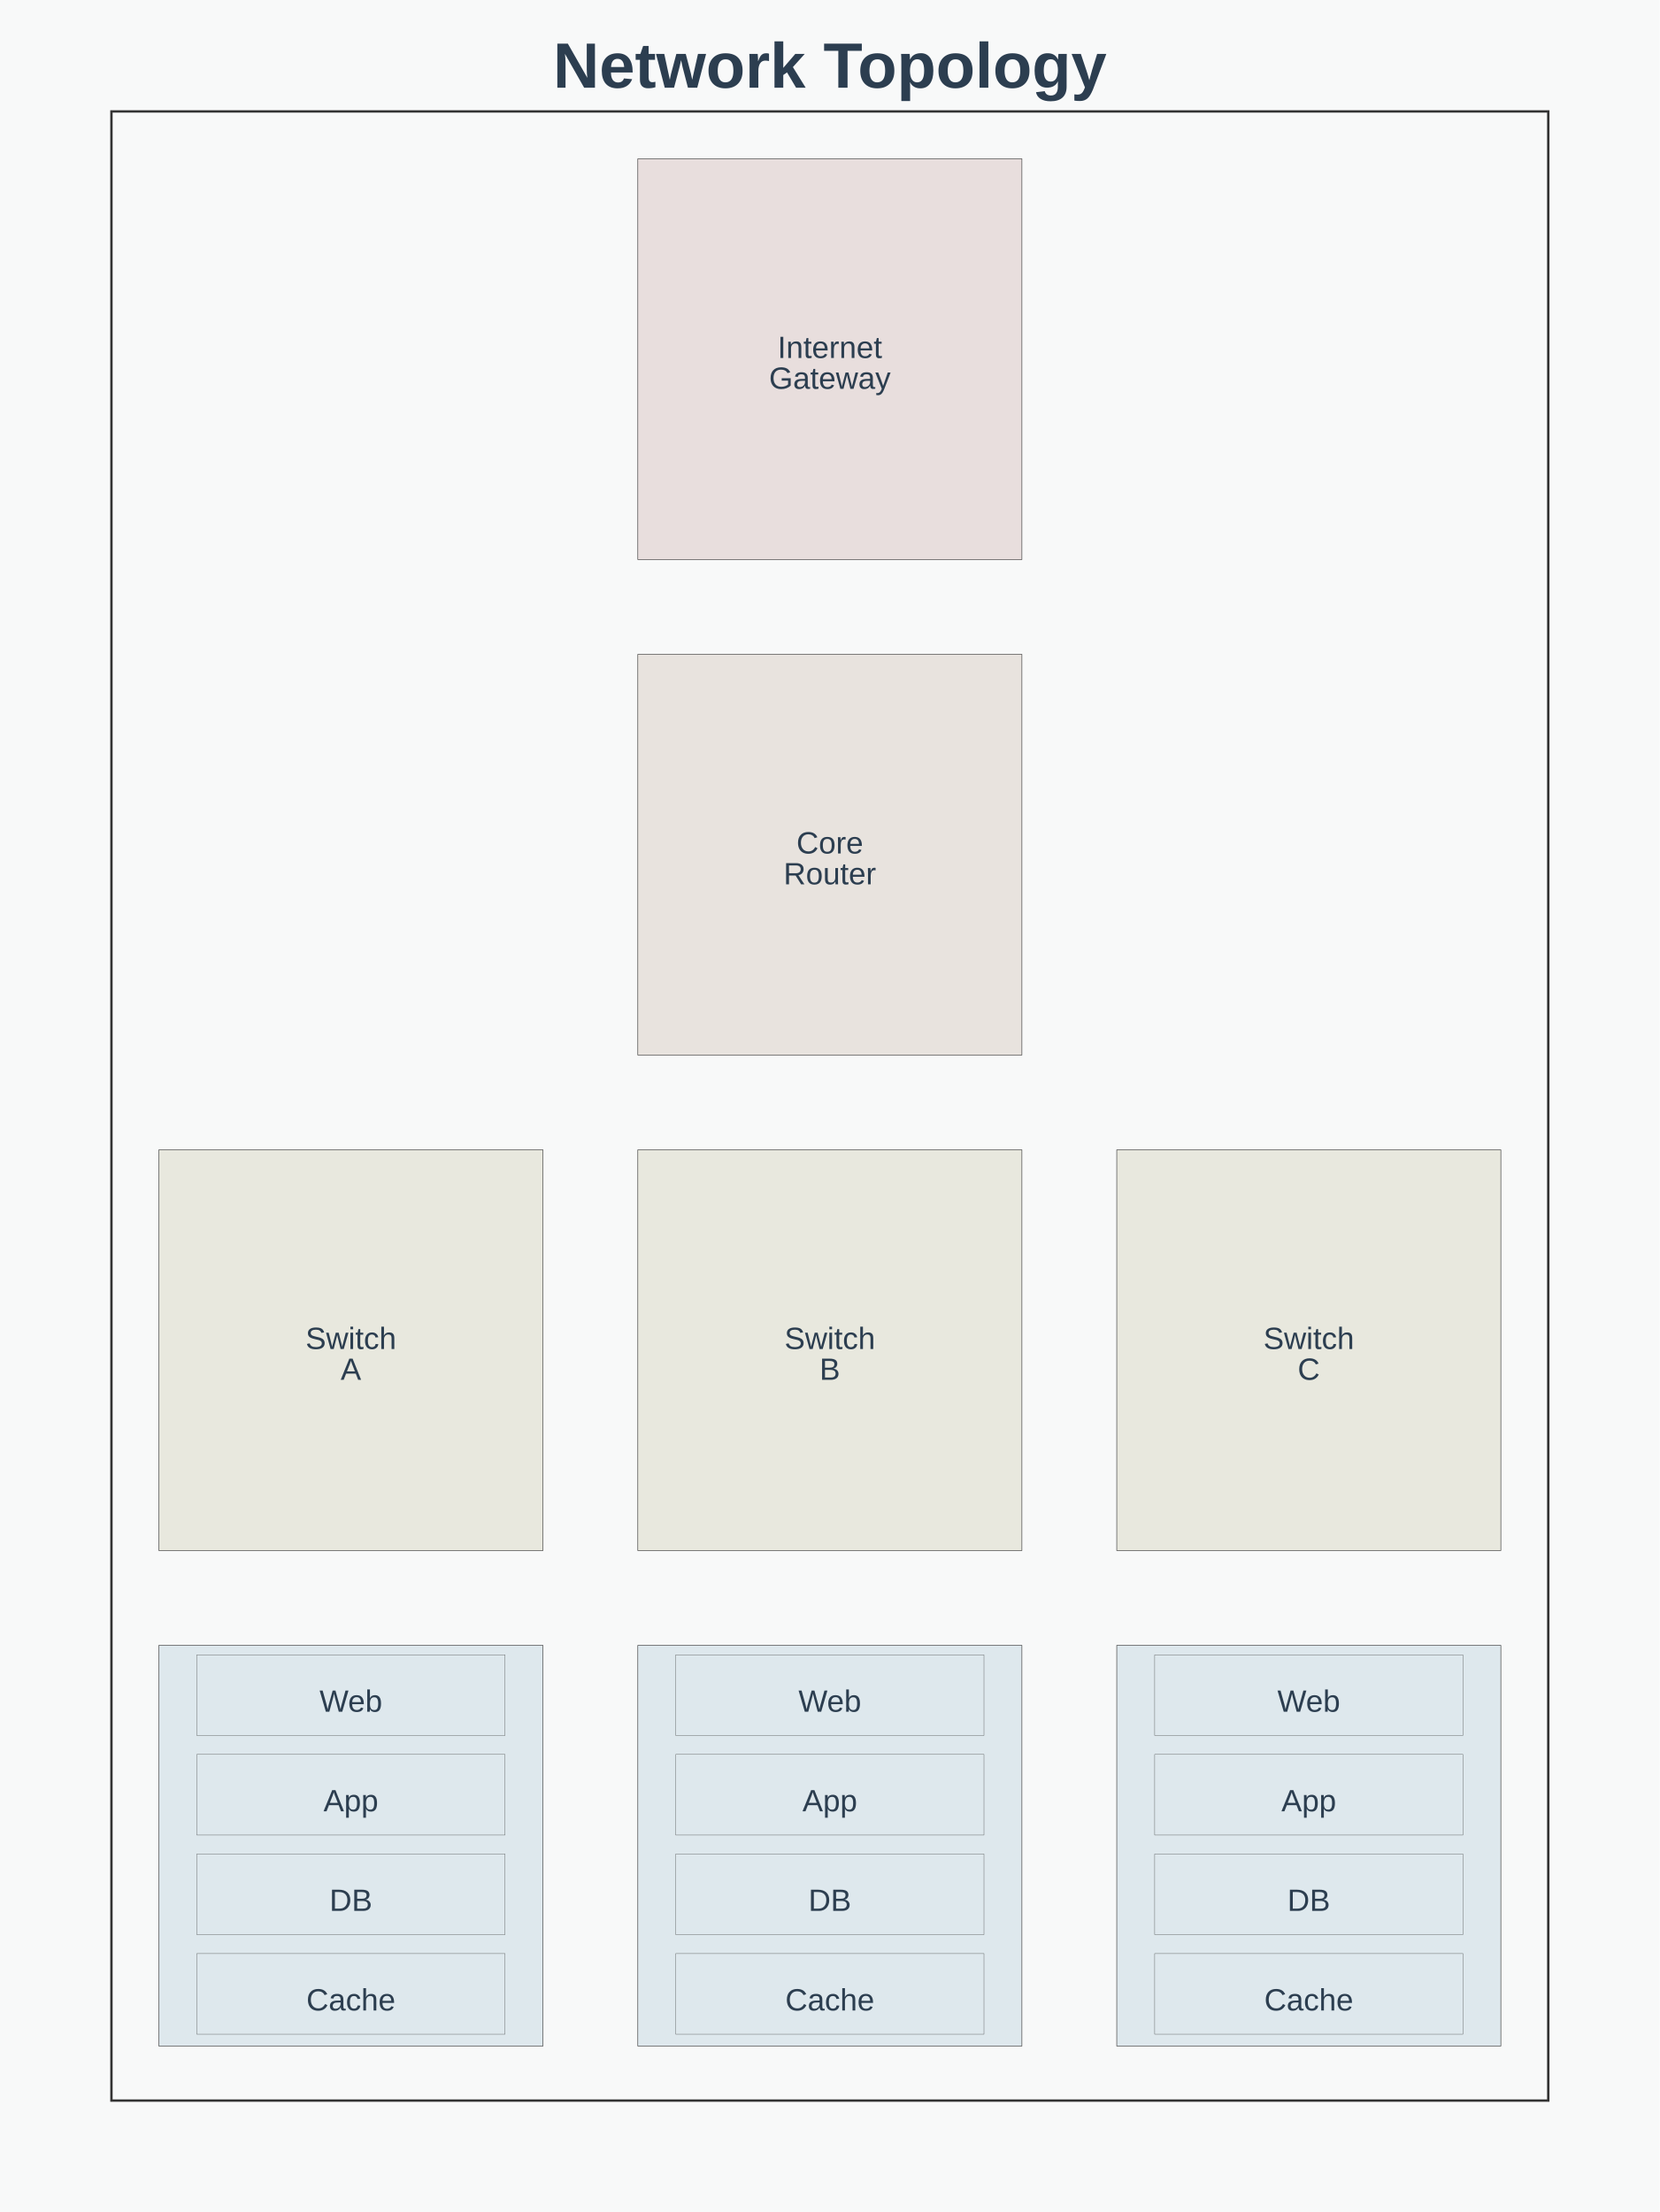
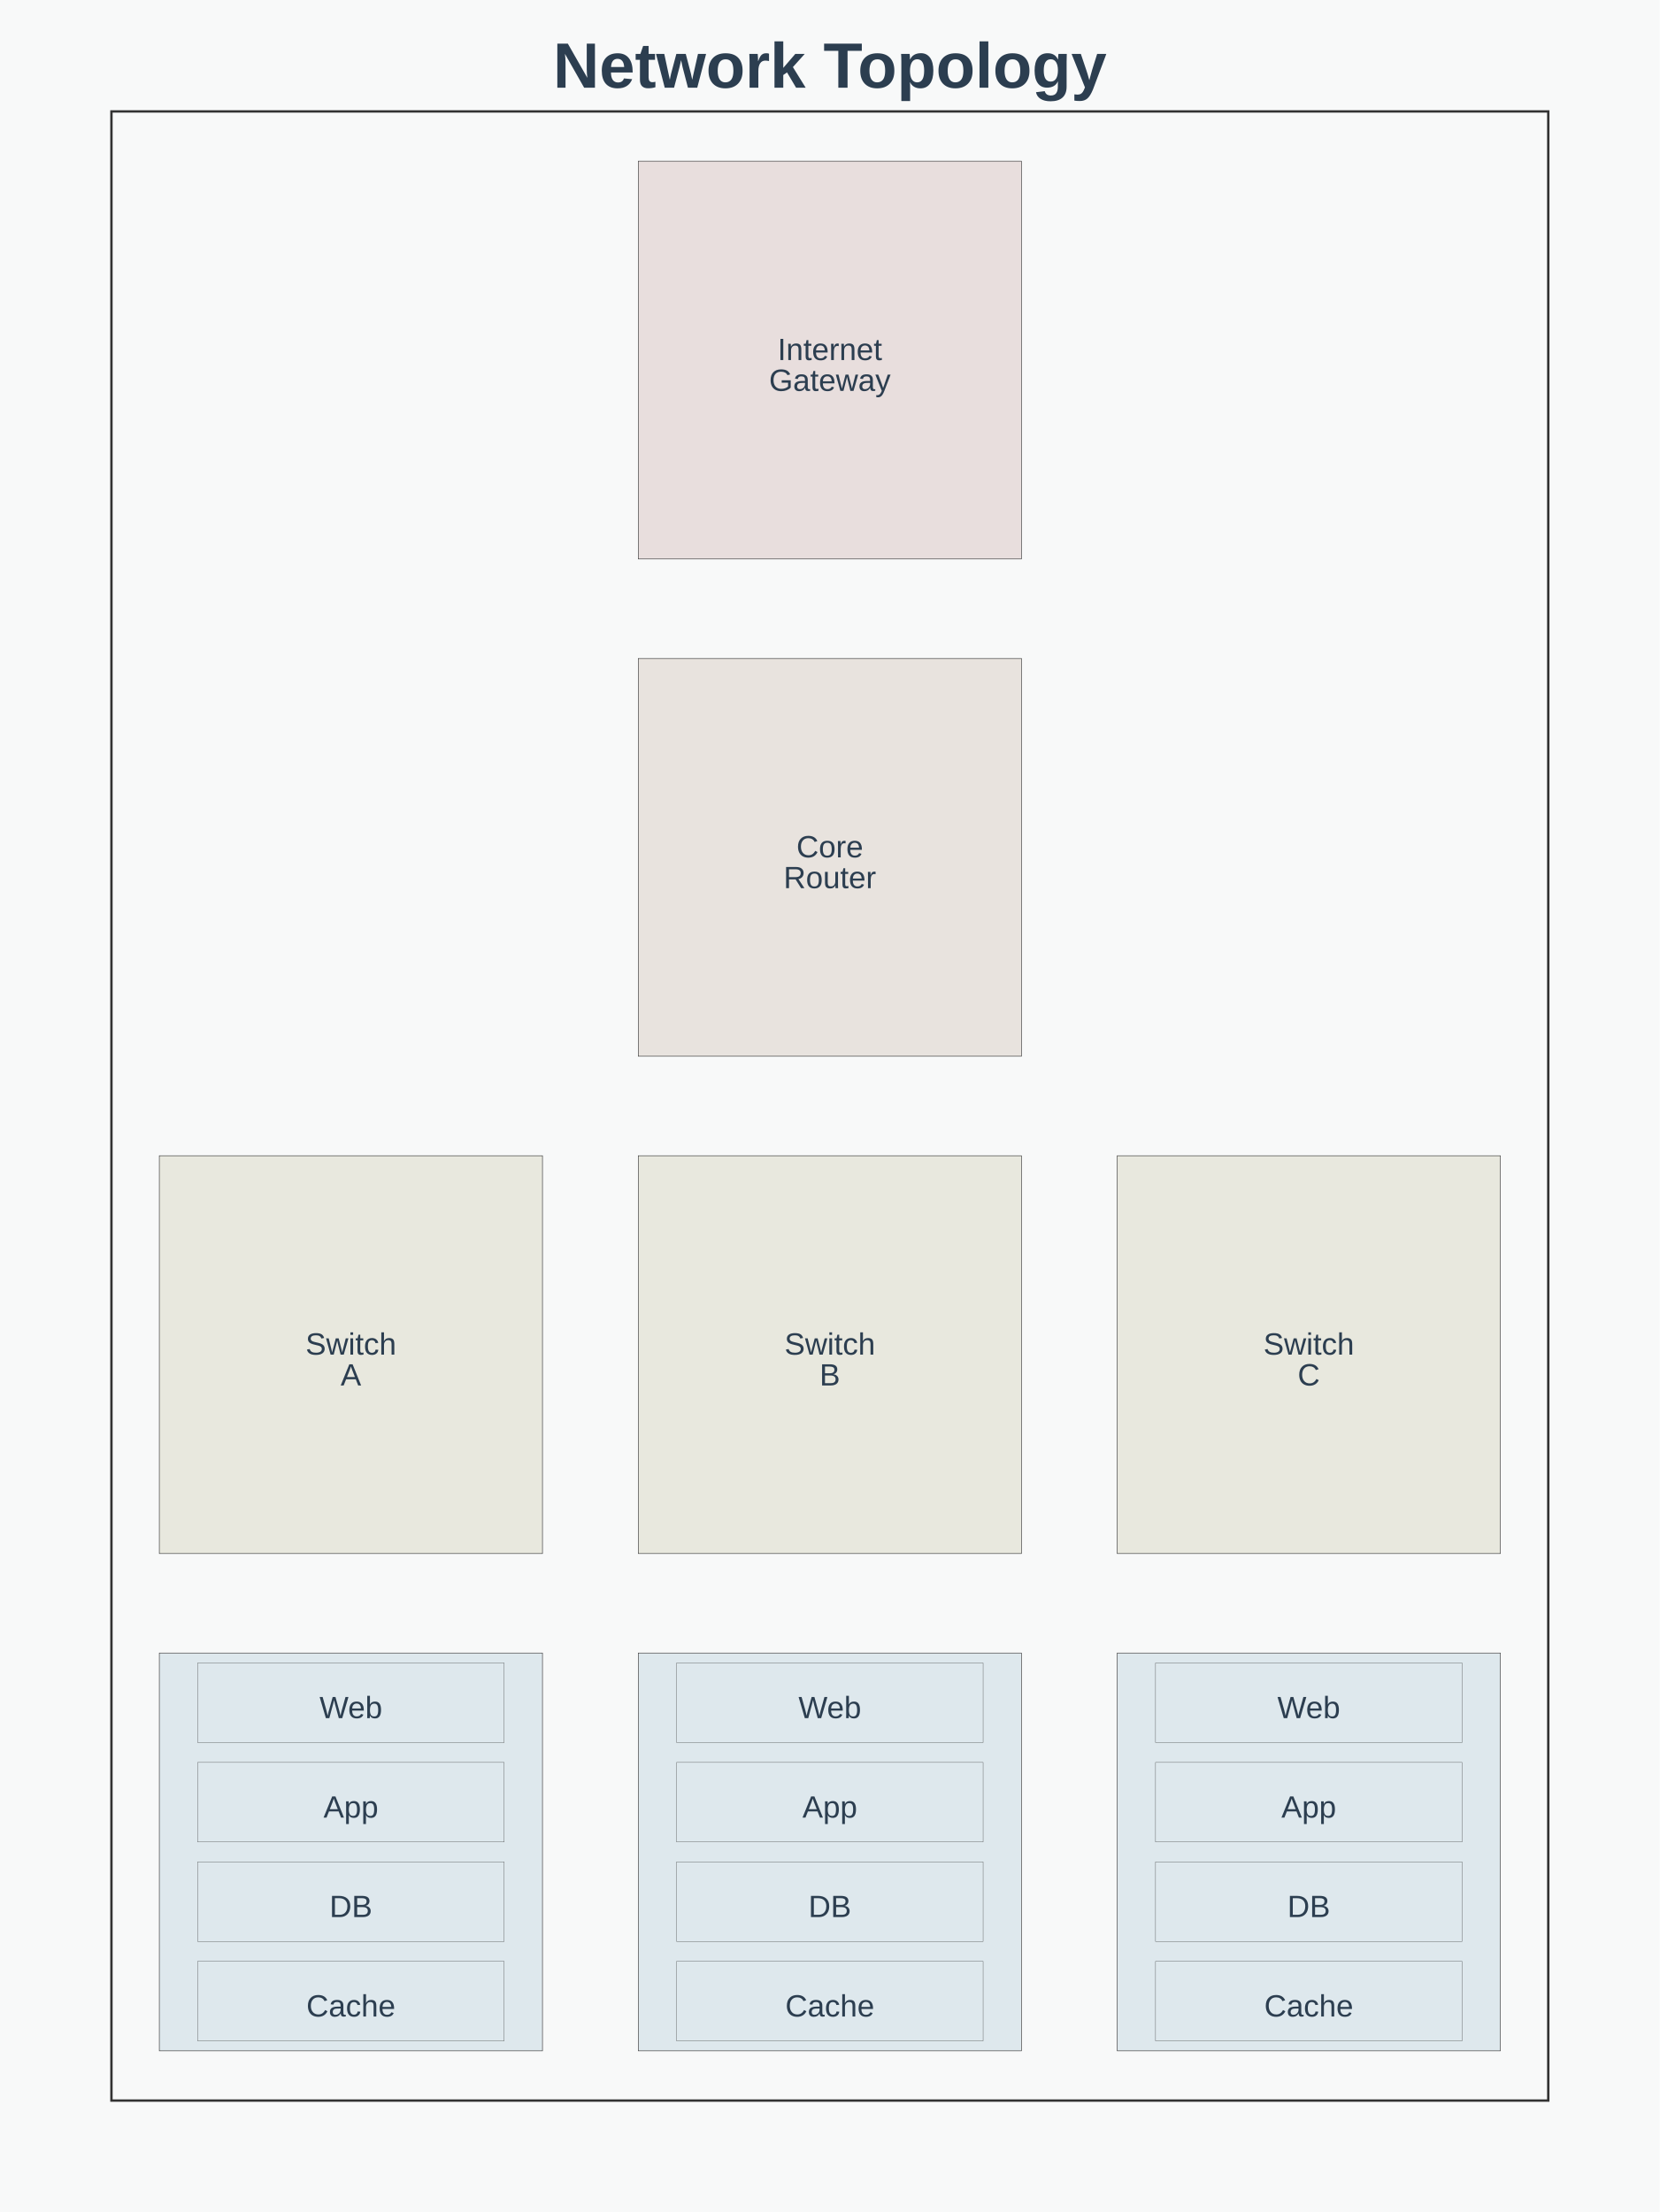
<svg xmlns="http://www.w3.org/2000/svg" height="933" viewBox="0 0 700 933" width="700">
  <rect fill="#F8F9F9" height="100%" width="100%" />
  <rect fill="transparent" height="839" stroke="#333" stroke-width="1" width="606" x="47" y="47" />
-   <rect fill="#E8DEDD" height="169" stroke="#333" stroke-width="0.234" width="162" x="269" y="67" />
-   <rect fill="#E8E3DE" height="169" stroke="#333" stroke-width="0.234" width="162" x="269" y="276" />
-   <rect fill="#E8E8DE" height="169" stroke="#333" stroke-width="0.234" width="162" x="67" y="485" />
-   <rect fill="#E8E8DE" height="169" stroke="#333" stroke-width="0.234" width="162" x="269" y="485" />
-   <rect fill="#E8E8DE" height="169" stroke="#333" stroke-width="0.234" width="162" x="471" y="485" />
-   <rect fill="#DEE8ED" height="169" stroke="#333" stroke-width="0.234" width="162" x="67" y="694" />
-   <rect fill="transparent" height="34" stroke="#333" stroke-width="0.128" width="130" x="83" y="698" />
-   <rect fill="transparent" height="34" stroke="#333" stroke-width="0.128" width="130" x="83" y="740" />
-   <rect fill="transparent" height="34" stroke="#333" stroke-width="0.128" width="130" x="83" y="782" />
-   <rect fill="transparent" height="34" stroke="#333" stroke-width="0.128" width="130" x="83" y="824" />
-   <rect fill="#DEE8ED" height="169" stroke="#333" stroke-width="0.234" width="162" x="269" y="694" />
-   <rect fill="transparent" height="34" stroke="#333" stroke-width="0.128" width="130" x="285" y="698" />
-   <rect fill="transparent" height="34" stroke="#333" stroke-width="0.128" width="130" x="285" y="740" />
-   <rect fill="transparent" height="34" stroke="#333" stroke-width="0.128" width="130" x="285" y="782" />
-   <rect fill="transparent" height="34" stroke="#333" stroke-width="0.128" width="130" x="285" y="824" />
-   <rect fill="#DEE8ED" height="169" stroke="#333" stroke-width="0.234" width="162" x="471" y="694" />
-   <rect fill="transparent" height="34" stroke="#333" stroke-width="0.128" width="130" x="487" y="698" />
-   <rect fill="transparent" height="34" stroke="#333" stroke-width="0.128" width="130" x="487" y="740" />
-   <rect fill="transparent" height="34" stroke="#333" stroke-width="0.128" width="130" x="487" y="782" />
-   <rect fill="transparent" height="34" stroke="#333" stroke-width="0.128" width="130" x="487" y="824" />
-   <text dominant-baseline="auto" fill="#2C3E50" font-family="Arial, sans-serif" font-size="13" text-anchor="middle" x="350" y="151">
+   <rect fill="#E8DEDD" height="167.8" stroke="#333" stroke-width="0.233" width="161.6" x="269.2" y="67.975" />
+   <rect fill="#E8E3DE" height="167.8" stroke="#333" stroke-width="0.233" width="161.6" x="269.2" y="277.725" />
+   <rect fill="#E8E8DE" height="167.8" stroke="#333" stroke-width="0.233" width="161.6" x="67.2" y="487.475" />
+   <rect fill="#E8E8DE" height="167.8" stroke="#333" stroke-width="0.233" width="161.6" x="269.2" y="487.475" />
+   <rect fill="#E8E8DE" height="167.8" stroke="#333" stroke-width="0.233" width="161.6" x="471.2" y="487.475" />
+   <rect fill="#DEE8ED" height="167.8" stroke="#333" stroke-width="0.233" width="161.6" x="67.2" y="697.225" />
+   <rect fill="transparent" height="33.56" stroke="#333" stroke-width="0.127" width="129.28" x="83.36" y="701.42" />
+   <rect fill="transparent" height="33.56" stroke="#333" stroke-width="0.127" width="129.28" x="83.36" y="743.37" />
+   <rect fill="transparent" height="33.56" stroke="#333" stroke-width="0.127" width="129.28" x="83.36" y="785.32" />
+   <rect fill="transparent" height="33.56" stroke="#333" stroke-width="0.127" width="129.28" x="83.36" y="827.27" />
+   <rect fill="#DEE8ED" height="167.8" stroke="#333" stroke-width="0.233" width="161.6" x="269.2" y="697.225" />
+   <rect fill="transparent" height="33.56" stroke="#333" stroke-width="0.127" width="129.28" x="285.36" y="701.42" />
+   <rect fill="transparent" height="33.56" stroke="#333" stroke-width="0.127" width="129.28" x="285.36" y="743.37" />
+   <rect fill="transparent" height="33.56" stroke="#333" stroke-width="0.127" width="129.28" x="285.36" y="785.32" />
+   <rect fill="transparent" height="33.56" stroke="#333" stroke-width="0.127" width="129.28" x="285.36" y="827.27" />
+   <rect fill="#DEE8ED" height="167.8" stroke="#333" stroke-width="0.233" width="161.6" x="471.2" y="697.225" />
+   <rect fill="transparent" height="33.56" stroke="#333" stroke-width="0.127" width="129.28" x="487.36" y="701.42" />
+   <rect fill="transparent" height="33.56" stroke="#333" stroke-width="0.127" width="129.28" x="487.36" y="743.37" />
+   <rect fill="transparent" height="33.56" stroke="#333" stroke-width="0.127" width="129.28" x="487.36" y="785.32" />
+   <rect fill="transparent" height="33.56" stroke="#333" stroke-width="0.127" width="129.28" x="487.36" y="827.27" />
+   <text dominant-baseline="auto" fill="#2C3E50" font-family="Arial, sans-serif" font-size="13" text-anchor="middle" x="350" y="151.875">
Internet
</text>
-   <text dominant-baseline="auto" fill="#2C3E50" font-family="Arial, sans-serif" font-size="13" text-anchor="middle" x="350" y="164">
+   <text dominant-baseline="auto" fill="#2C3E50" font-family="Arial, sans-serif" font-size="13" text-anchor="middle" x="350" y="164.875">
Gateway
</text>
-   <text dominant-baseline="auto" fill="#2C3E50" font-family="Arial, sans-serif" font-size="13" text-anchor="middle" x="350" y="360">
+   <text dominant-baseline="auto" fill="#2C3E50" font-family="Arial, sans-serif" font-size="13" text-anchor="middle" x="350" y="361.625">
Core
</text>
-   <text dominant-baseline="auto" fill="#2C3E50" font-family="Arial, sans-serif" font-size="13" text-anchor="middle" x="350" y="373">
+   <text dominant-baseline="auto" fill="#2C3E50" font-family="Arial, sans-serif" font-size="13" text-anchor="middle" x="350" y="374.625">
Router
</text>
-   <text dominant-baseline="auto" fill="#2C3E50" font-family="Arial, sans-serif" font-size="13" text-anchor="middle" x="148" y="569">
+   <text dominant-baseline="auto" fill="#2C3E50" font-family="Arial, sans-serif" font-size="13" text-anchor="middle" x="148" y="571.375">
Switch
</text>
-   <text dominant-baseline="auto" fill="#2C3E50" font-family="Arial, sans-serif" font-size="13" text-anchor="middle" x="148" y="582">
+   <text dominant-baseline="auto" fill="#2C3E50" font-family="Arial, sans-serif" font-size="13" text-anchor="middle" x="148" y="584.375">
A
</text>
-   <text dominant-baseline="auto" fill="#2C3E50" font-family="Arial, sans-serif" font-size="13" text-anchor="middle" x="350" y="569">
+   <text dominant-baseline="auto" fill="#2C3E50" font-family="Arial, sans-serif" font-size="13" text-anchor="middle" x="350" y="571.375">
Switch
</text>
-   <text dominant-baseline="auto" fill="#2C3E50" font-family="Arial, sans-serif" font-size="13" text-anchor="middle" x="350" y="582">
+   <text dominant-baseline="auto" fill="#2C3E50" font-family="Arial, sans-serif" font-size="13" text-anchor="middle" x="350" y="584.375">
B
</text>
-   <text dominant-baseline="auto" fill="#2C3E50" font-family="Arial, sans-serif" font-size="13" text-anchor="middle" x="552" y="569">
+   <text dominant-baseline="auto" fill="#2C3E50" font-family="Arial, sans-serif" font-size="13" text-anchor="middle" x="552" y="571.375">
Switch
</text>
-   <text dominant-baseline="auto" fill="#2C3E50" font-family="Arial, sans-serif" font-size="13" text-anchor="middle" x="552" y="582">
+   <text dominant-baseline="auto" fill="#2C3E50" font-family="Arial, sans-serif" font-size="13" text-anchor="middle" x="552" y="584.375">
C
</text>
-   <text dominant-baseline="auto" fill="#2C3E50" font-family="Arial, sans-serif" font-size="13" text-anchor="middle" x="148" y="722">
+   <text dominant-baseline="auto" fill="#2C3E50" font-family="Arial, sans-serif" font-size="13" text-anchor="middle" x="148" y="724.7">
Web
</text>
-   <text dominant-baseline="auto" fill="#2C3E50" font-family="Arial, sans-serif" font-size="13" text-anchor="middle" x="148" y="764">
+   <text dominant-baseline="auto" fill="#2C3E50" font-family="Arial, sans-serif" font-size="13" text-anchor="middle" x="148" y="766.65">
App
</text>
-   <text dominant-baseline="auto" fill="#2C3E50" font-family="Arial, sans-serif" font-size="13" text-anchor="middle" x="148" y="806">
+   <text dominant-baseline="auto" fill="#2C3E50" font-family="Arial, sans-serif" font-size="13" text-anchor="middle" x="148" y="808.6">
DB
</text>
-   <text dominant-baseline="auto" fill="#2C3E50" font-family="Arial, sans-serif" font-size="13" text-anchor="middle" x="148" y="848">
+   <text dominant-baseline="auto" fill="#2C3E50" font-family="Arial, sans-serif" font-size="13" text-anchor="middle" x="148" y="850.55">
Cache
</text>
-   <text dominant-baseline="auto" fill="#2C3E50" font-family="Arial, sans-serif" font-size="13" text-anchor="middle" x="350" y="722">
+   <text dominant-baseline="auto" fill="#2C3E50" font-family="Arial, sans-serif" font-size="13" text-anchor="middle" x="350" y="724.7">
Web
</text>
-   <text dominant-baseline="auto" fill="#2C3E50" font-family="Arial, sans-serif" font-size="13" text-anchor="middle" x="350" y="764">
+   <text dominant-baseline="auto" fill="#2C3E50" font-family="Arial, sans-serif" font-size="13" text-anchor="middle" x="350" y="766.65">
App
</text>
-   <text dominant-baseline="auto" fill="#2C3E50" font-family="Arial, sans-serif" font-size="13" text-anchor="middle" x="350" y="806">
+   <text dominant-baseline="auto" fill="#2C3E50" font-family="Arial, sans-serif" font-size="13" text-anchor="middle" x="350" y="808.6">
DB
</text>
-   <text dominant-baseline="auto" fill="#2C3E50" font-family="Arial, sans-serif" font-size="13" text-anchor="middle" x="350" y="848">
+   <text dominant-baseline="auto" fill="#2C3E50" font-family="Arial, sans-serif" font-size="13" text-anchor="middle" x="350" y="850.55">
Cache
</text>
-   <text dominant-baseline="auto" fill="#2C3E50" font-family="Arial, sans-serif" font-size="13" text-anchor="middle" x="552" y="722">
+   <text dominant-baseline="auto" fill="#2C3E50" font-family="Arial, sans-serif" font-size="13" text-anchor="middle" x="552" y="724.7">
Web
</text>
-   <text dominant-baseline="auto" fill="#2C3E50" font-family="Arial, sans-serif" font-size="13" text-anchor="middle" x="552" y="764">
+   <text dominant-baseline="auto" fill="#2C3E50" font-family="Arial, sans-serif" font-size="13" text-anchor="middle" x="552" y="766.65">
App
</text>
-   <text dominant-baseline="auto" fill="#2C3E50" font-family="Arial, sans-serif" font-size="13" text-anchor="middle" x="552" y="806">
+   <text dominant-baseline="auto" fill="#2C3E50" font-family="Arial, sans-serif" font-size="13" text-anchor="middle" x="552" y="808.6">
DB
</text>
-   <text dominant-baseline="auto" fill="#2C3E50" font-family="Arial, sans-serif" font-size="13" text-anchor="middle" x="552" y="848">
+   <text dominant-baseline="auto" fill="#2C3E50" font-family="Arial, sans-serif" font-size="13" text-anchor="middle" x="552" y="850.55">
Cache
</text>
  <defs>
    <marker id="arrowhead" markerHeight="10" markerUnits="strokeWidth" markerWidth="10" orient="auto" refX="9" refY="3">
      <polygon fill="#333" points="0,0 0,6 9,3" />
    </marker>
  </defs>
  <text fill="#2C3E50" font-family="Arial, sans-serif" font-size="27" font-weight="bold" text-anchor="middle" x="350" y="37">
Network Topology
</text>
</svg>
